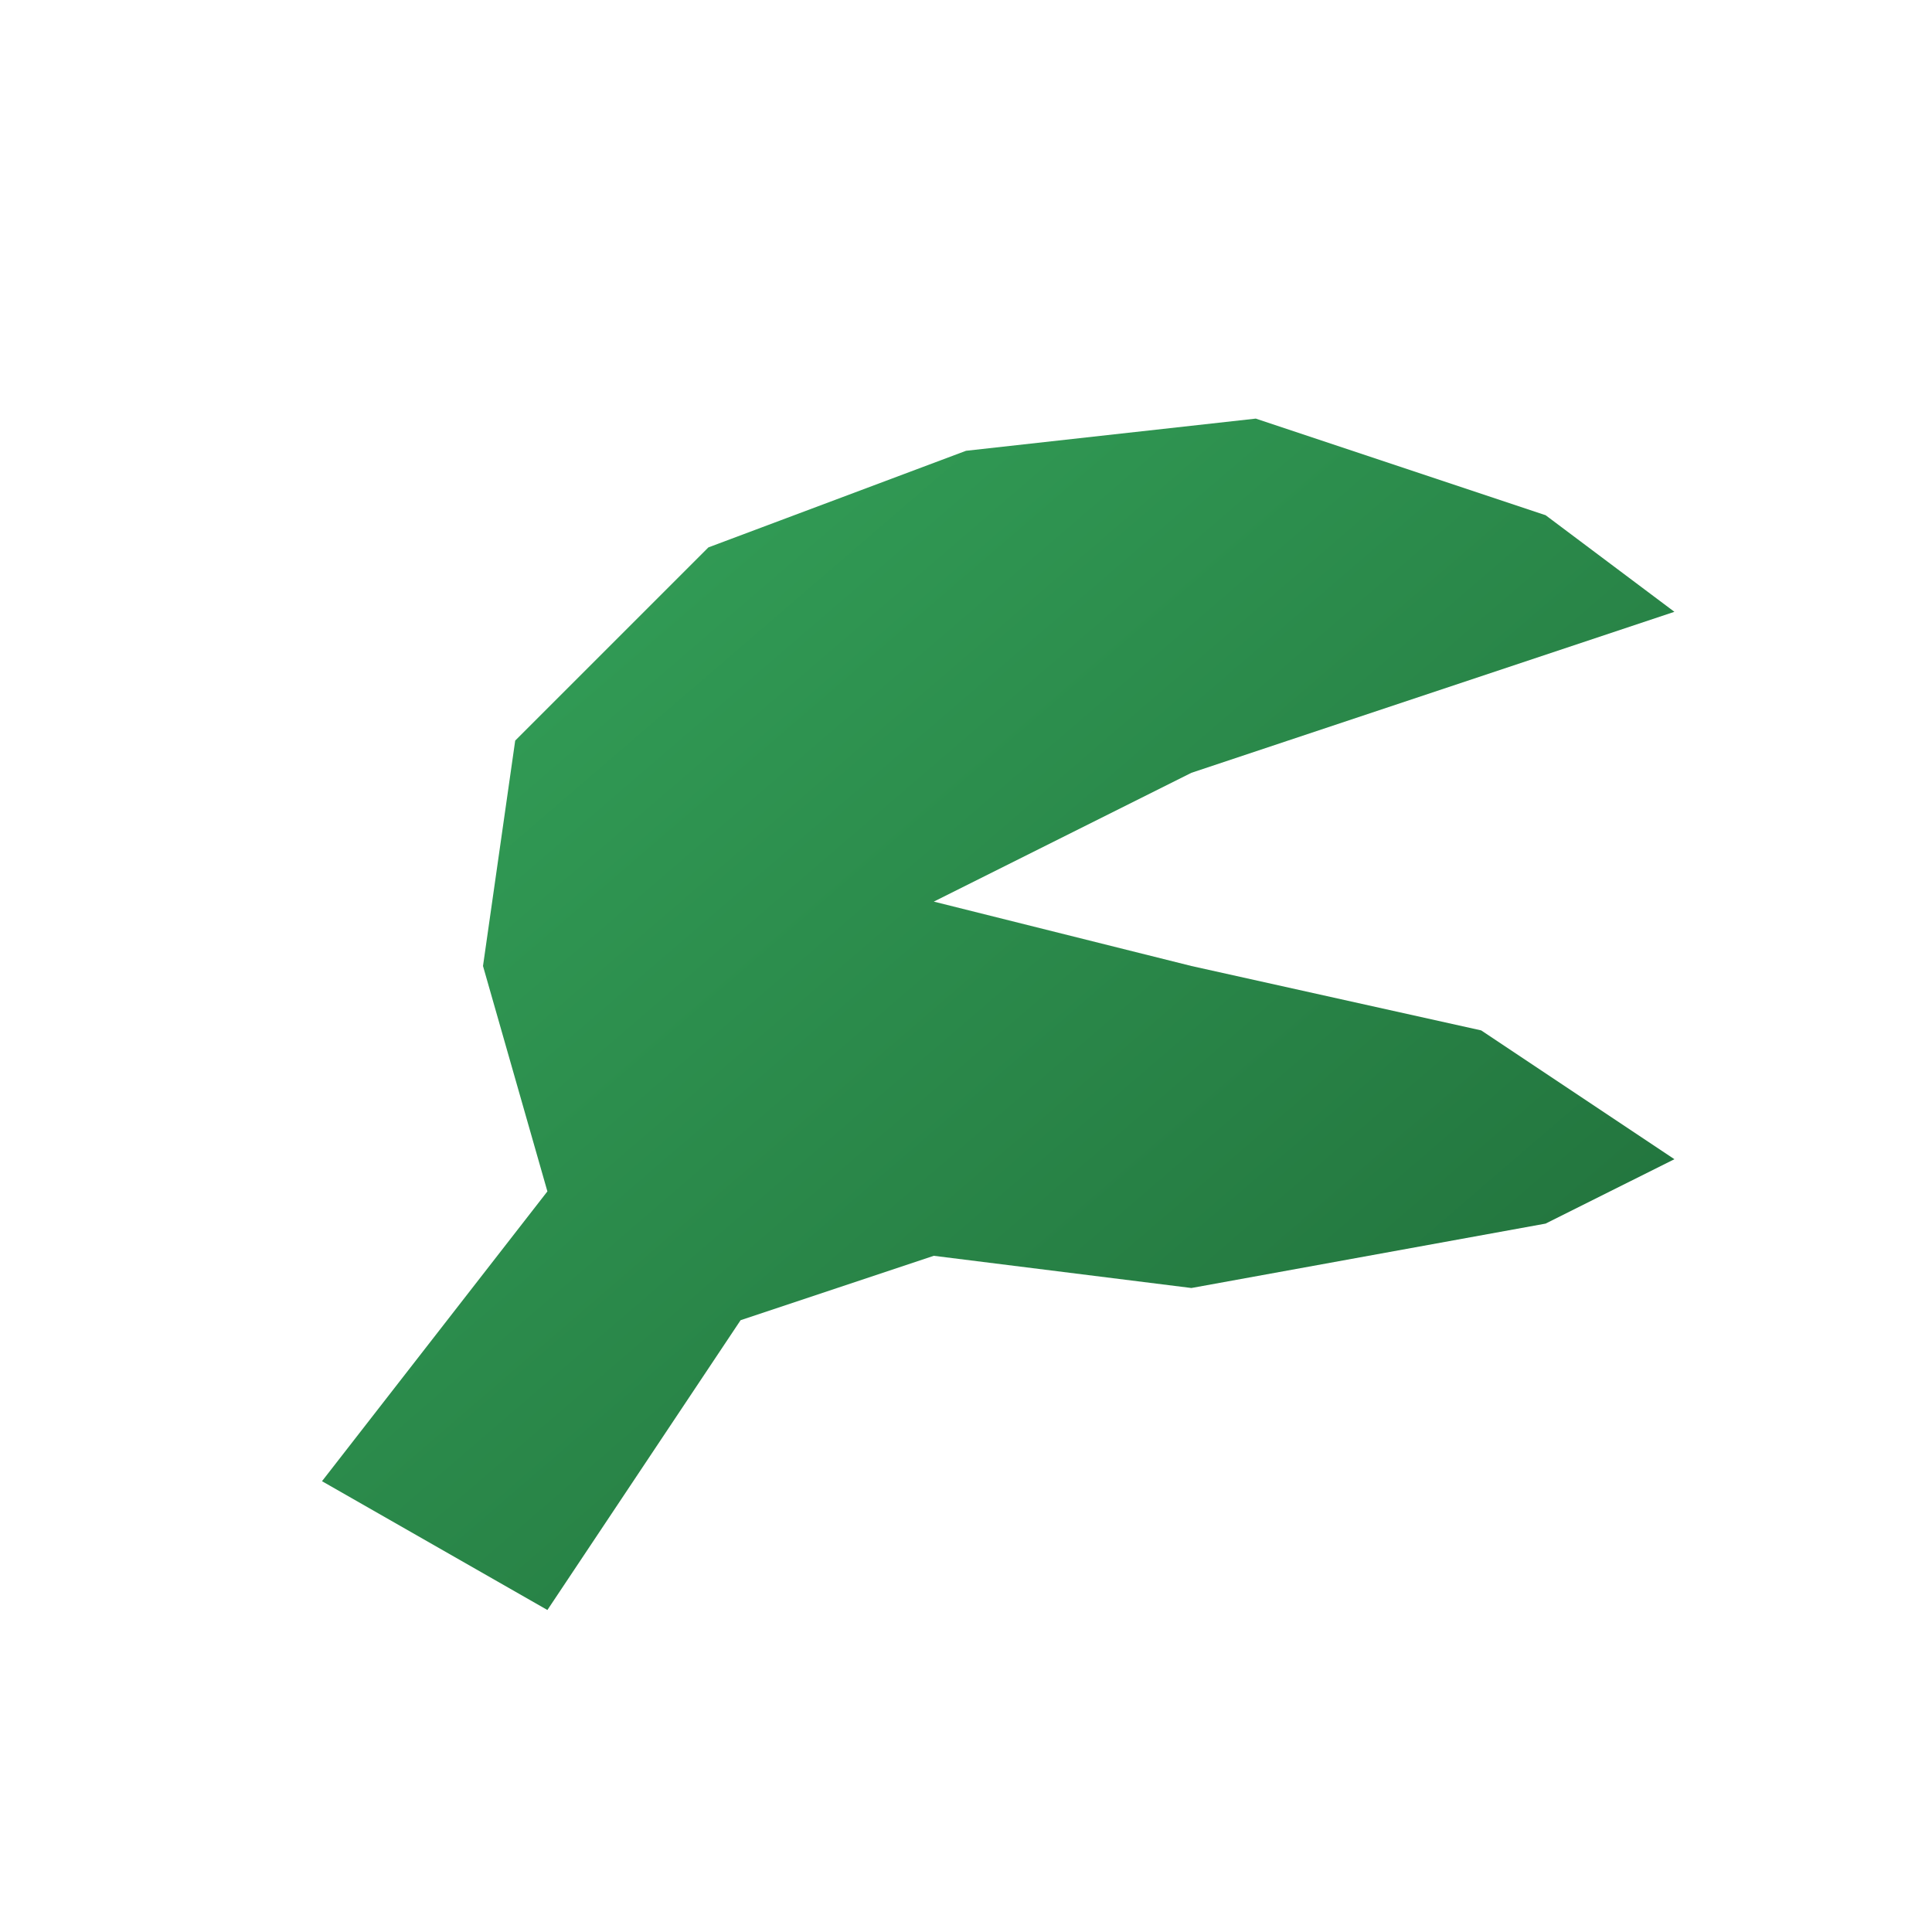
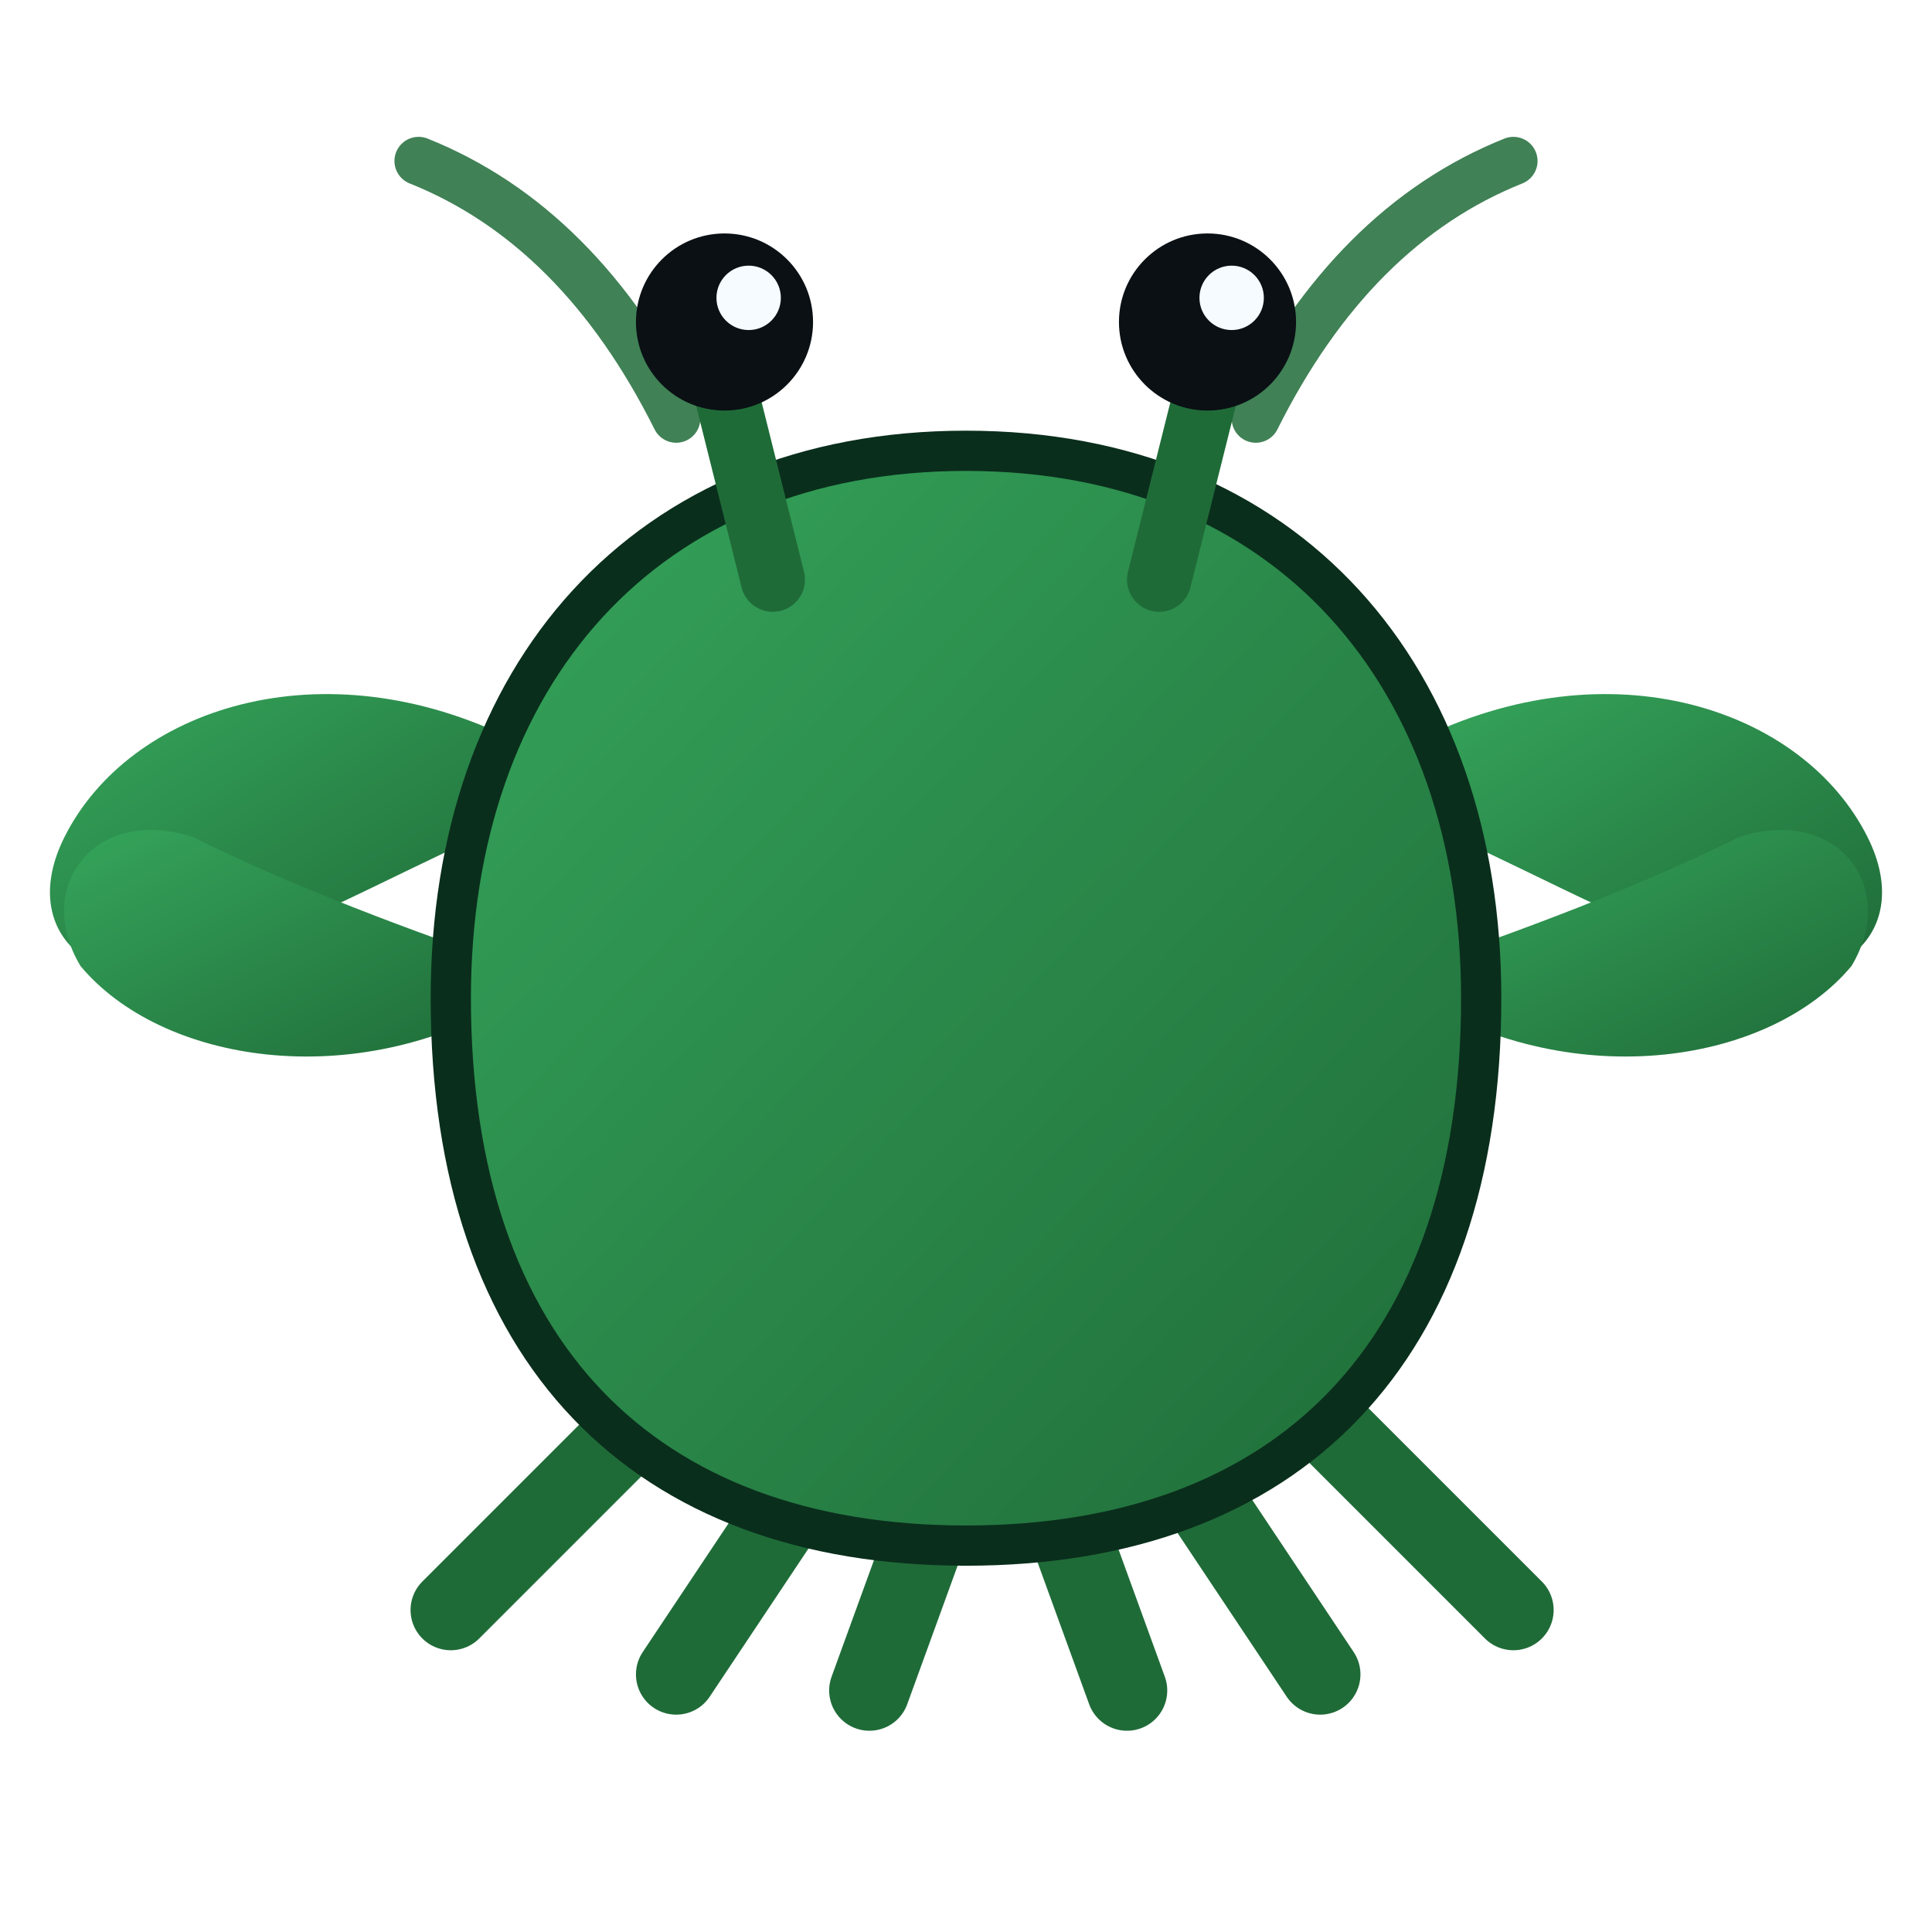
<svg xmlns="http://www.w3.org/2000/svg" viewBox="0 0 120 120" fill="none">
  <defs>
    <linearGradient id="crab-gradient" x1="0%" y1="0%" x2="100%" y2="100%">
      <stop offset="0%" stop-color="#35a55b" />
      <stop offset="100%" stop-color="#1f6b38" />
    </linearGradient>
  </defs>
  <g>
    <animateTransform attributeName="transform" type="translate" additive="sum" values="0 0; 0 -5; 0 0" keyTimes="0; 0.5; 1" dur="4s" repeatCount="indefinite" calcMode="spline" keySplines="0.42 0 0.58 1; 0.42 0 0.58 1" />
-     <animateTransform attributeName="transform" type="rotate" additive="sum" values="0 58 56; 2 58 56; -2 58 56; 0 58 56" keyTimes="0; 0.4; 0.55; 0.7" dur="4s" repeatCount="indefinite" calcMode="spline" keySplines="0.42 0 0.58 1; 0.42 0 0.58 1; 0.42 0 0.58 1" />
-     <path d="M20 92 L34 100 L46 82 L58 78 L74 80 L96 76 L104 72 L92 64 L74 60 L58 56 L74 48 L92 42 L104 38 L96 32 L78 26 L60 28 L44 34 L32 46 L30 60 L34 74 Z" fill="url(#crab-gradient)" />
+     <animateTransform attributeName="transform" type="rotate" additive="sum" values="0 60 60; 1.5 60 60; -1.5 60 60; 0 60 60" keyTimes="0; 0.4; 0.55; 0.7" dur="4s" repeatCount="indefinite" calcMode="spline" keySplines="0.42 0 0.58 1; 0.42 0 0.58 1; 0.42 0 0.58 1" />
+     <g stroke="#1f6b38" stroke-width="3" stroke-linecap="round" fill="none" opacity="0.85">
+       <path d="M42 26 Q36 14 26 10" />
+       <path d="M78 26 Q84 14 94 10" />
+     </g>
+     <g stroke="#1f6b38" stroke-width="5" stroke-linecap="round" fill="none">
+       <path d="M40 88 L28 100" />
+       <path d="M50 92 L42 104" />
+       <path d="M58 94 L54 105" />
+       <path d="M66 94 L70 105" />
+       <path d="M74 92 L82 104" />
+       <path d="M82 88 L94 100" />
+     </g>
+     <g fill="url(#crab-gradient)">
+       <path d="M32 46 C20 40 8 44 4 52 C1 58 6 62 12 60 C20 57 27 53 32 51 Z" />
+       <path d="M32 62 C22 68 10 66 5 60 C2 55 6 50 12 52 C18 55 26 58 32 60 Z" />
+       <path d="M88 46 C100 40 112 44 116 52 C119 58 114 62 108 60 C100 57 93 53 88 51 Z" />
+       <path d="M88 62 C98 68 110 66 115 60 C118 55 114 50 108 52 C102 55 94 58 88 60 Z" />
+     </g>
+     <path d="M60 28 C80 28 92 42 92 62 C92 84 80 96 60 96 C40 96 28 84 28 62 C28 42 40 28 60 28 Z" fill="url(#crab-gradient)" stroke="#0a2e1c" stroke-width="2.5" stroke-linejoin="round" />
+     <g stroke="#1f6b38" stroke-width="4" stroke-linecap="round">
+       <path d="M48 36 L45 24" />
+       <path d="M72 36 L75 24" />
+     </g>
+     <g fill="#0a1014">
+       <circle cx="45" cy="20" r="5.5" />
+       <circle cx="75" cy="20" r="5.5" />
+     </g>
+     <g fill="#f5fbff">
+       <circle cx="46.5" cy="18.5" r="2" />
+       <circle cx="76.5" cy="18.5" r="2" />
+     </g>
  </g>
</svg>
